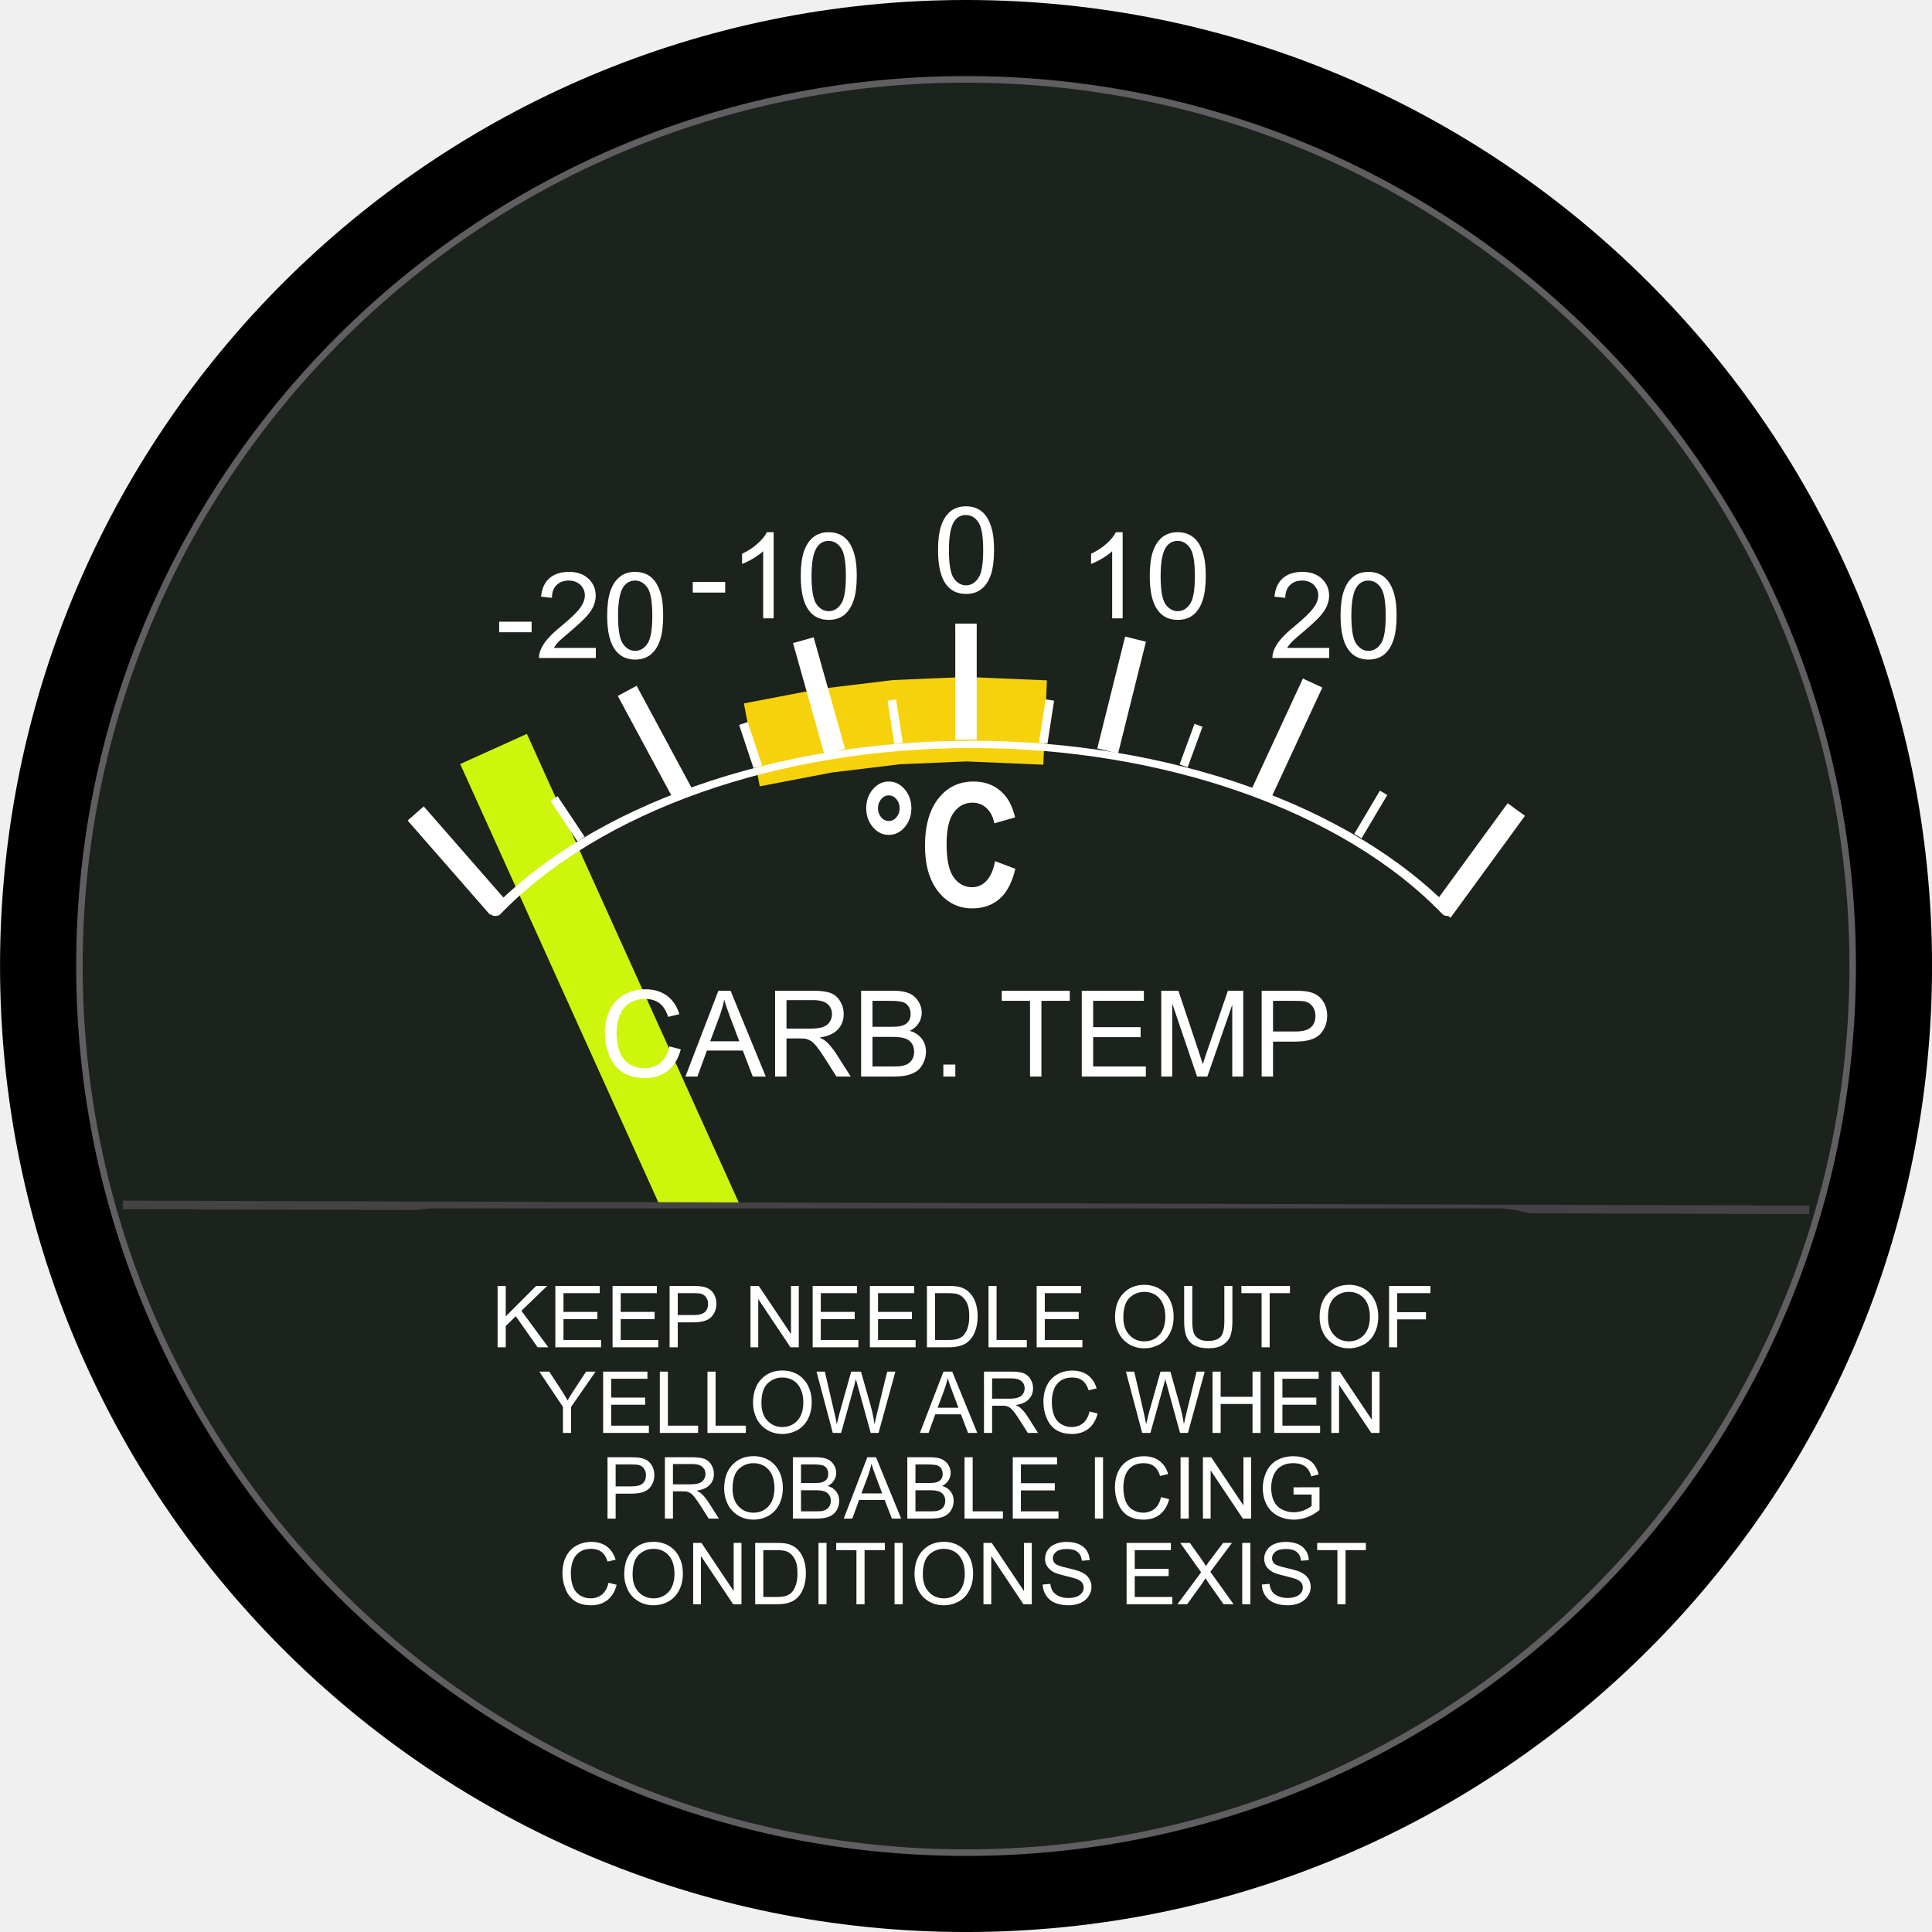
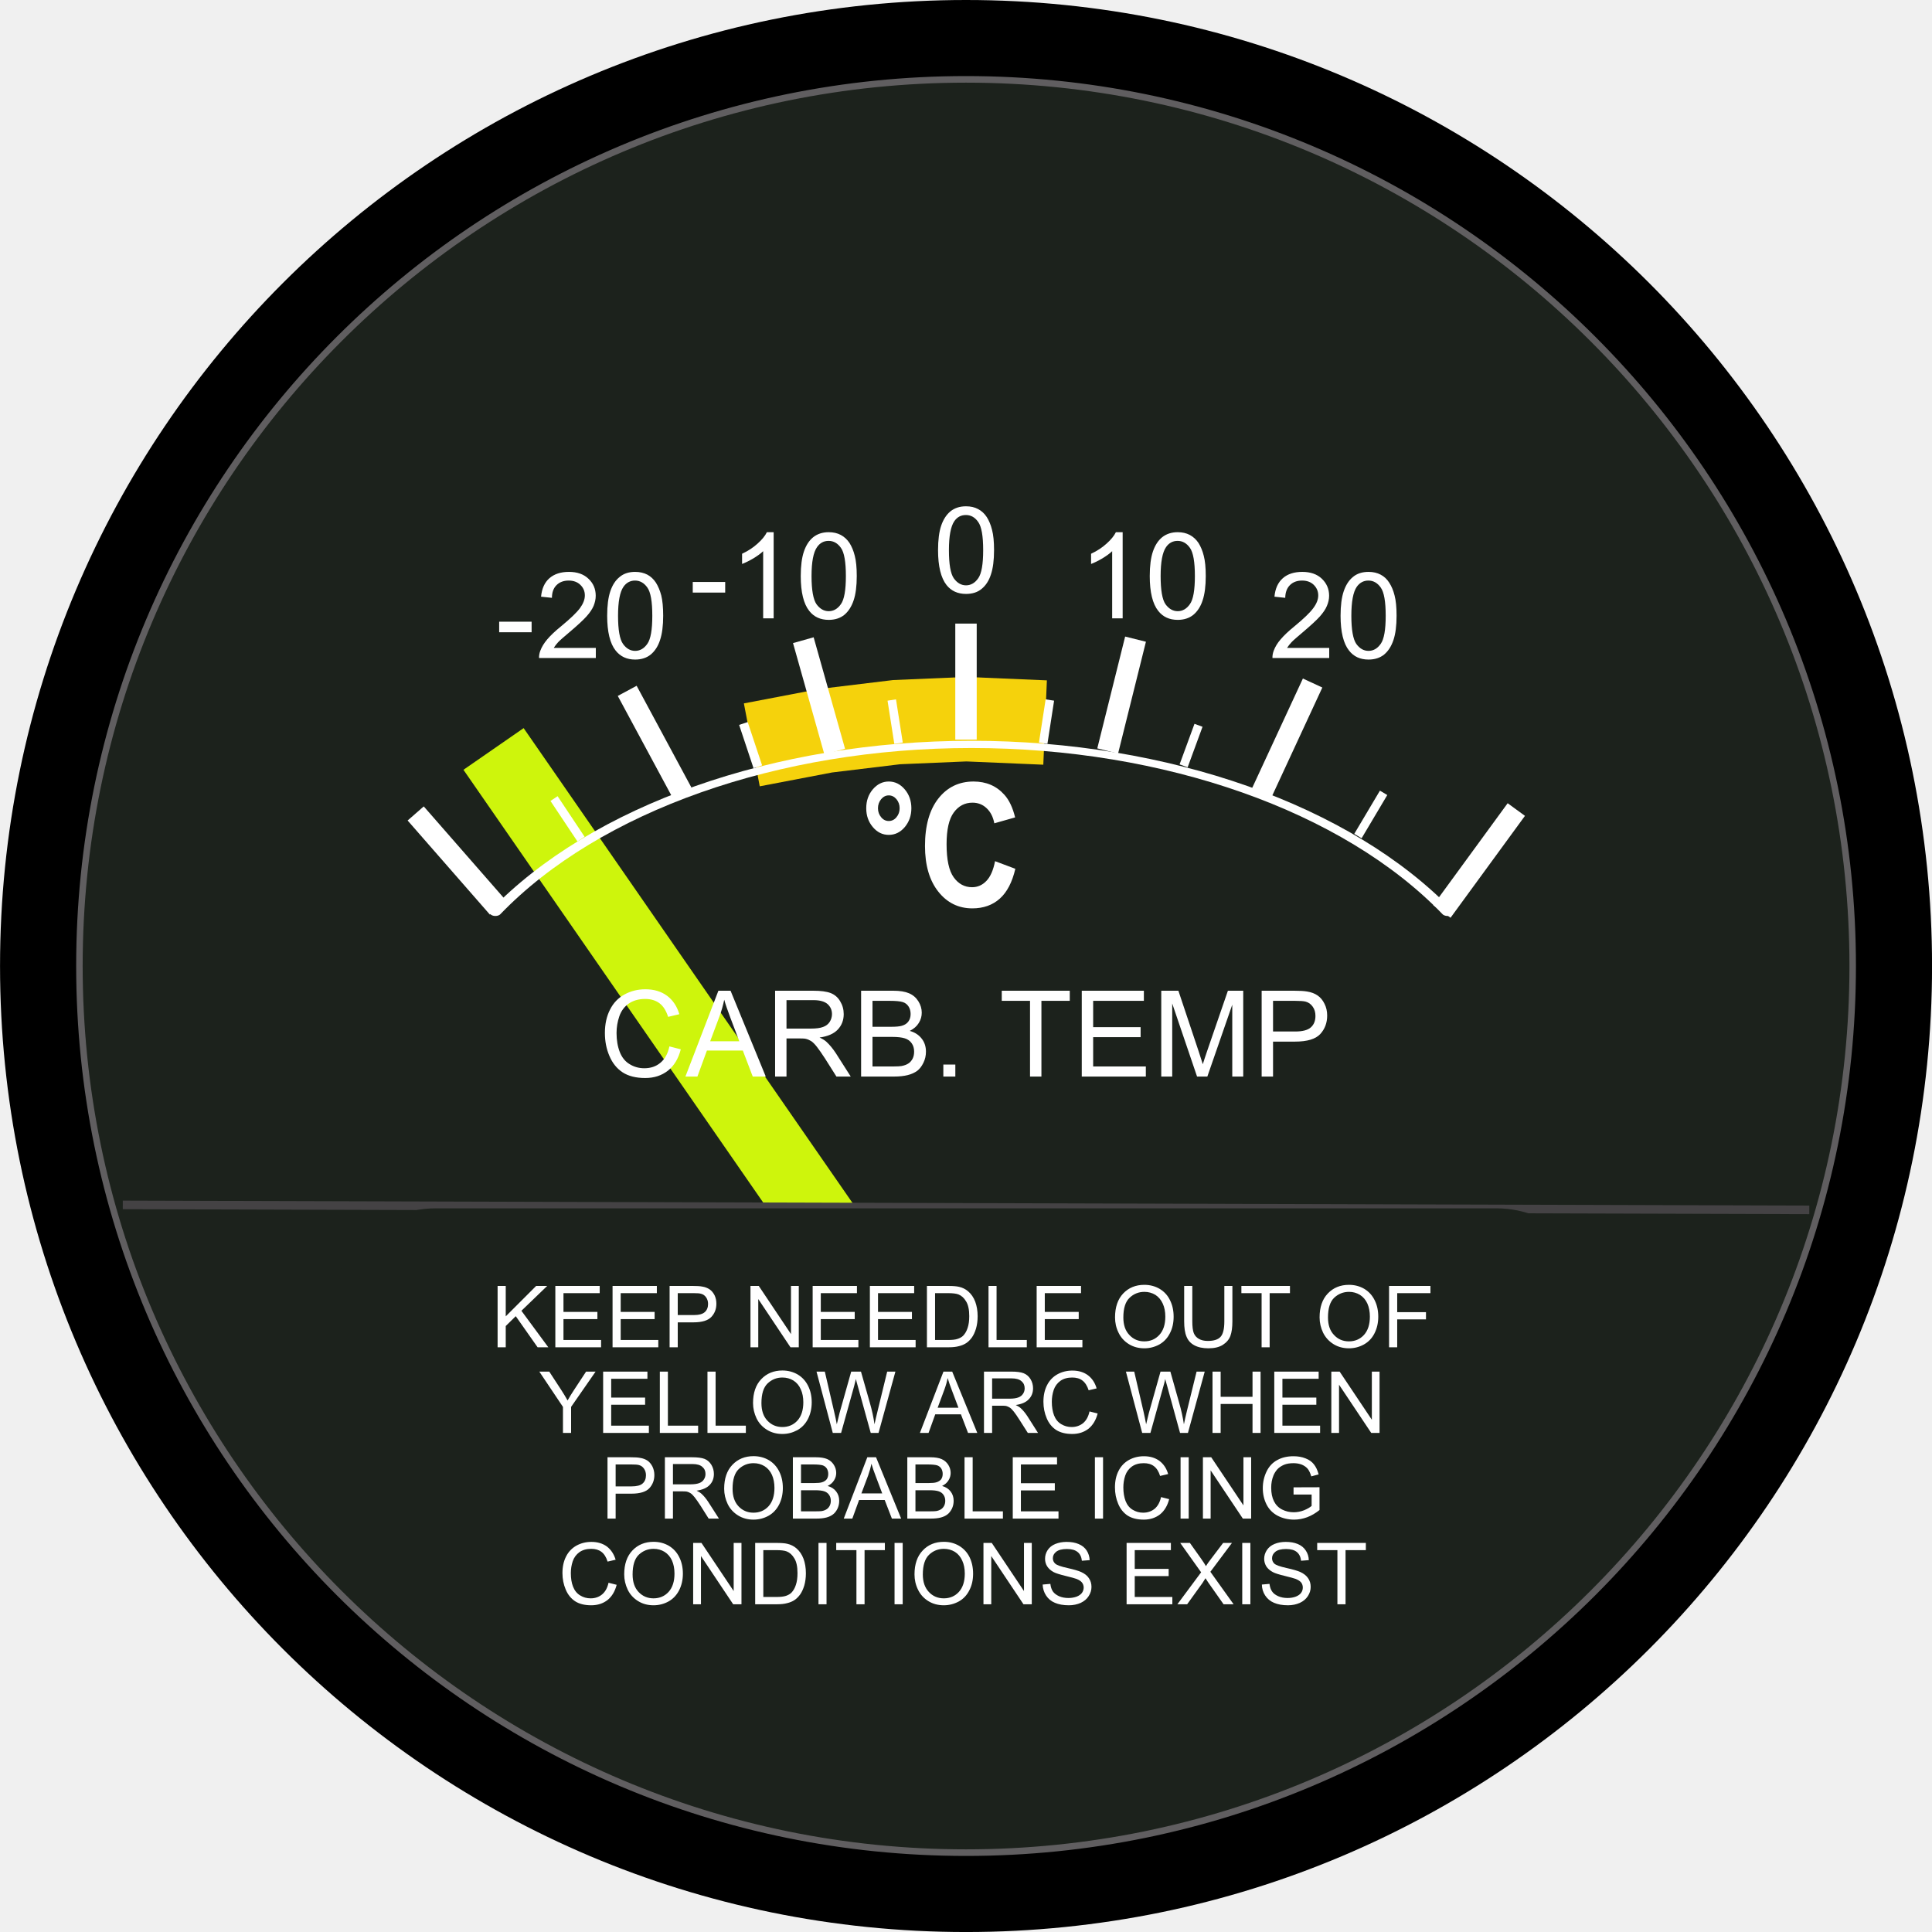
<svg xmlns="http://www.w3.org/2000/svg" id="svg3227" viewBox="0 0 202.5 202.5" version="1.0">
  <g id="layer1" transform="translate(-262.61 -46.279)">
    <g id="g2428">
      <flowRoot id="flowRoot3990" style="font-size:12px;font-family:Arial;fill:#000000;line-height:100%" xml:space="preserve">
        <flowRegion id="flowRegion3992">
          <rect id="rect3994" y="297.44" x="283.18" width="53.364" height="27.749" />
        </flowRegion>
        <flowPara id="flowPara3996" />
      </flowRoot>
      <text id="text3998" style="font-size:12px;font-family:Arial;fill:#000000;line-height:100%" y="308.751" x="297.847" xml:space="preserve">
        <tspan id="tspan4000" y="308.751" x="297.847" />
      </text>
      <flowRoot id="flowRoot4002" style="font-size:12px;font-family:Arial;fill:#000000;line-height:100%" xml:space="preserve">
        <flowRegion id="flowRegion4004">
          <rect id="rect4006" y="47.67" x="275.64" width="57.907" height="48.063" />
        </flowRegion>
        <flowPara id="flowPara4008" />
      </flowRoot>
      <g id="g3754" transform="matrix(.92122 0 0 .92122 -35.88 4.294)">
        <path id="path3225" style="fill-rule:evenodd;fill:#000000" d="m633.93 381.82a205.03 201.89 0 1 1 -410.07 0 205.03 201.89 0 1 1 410.07 0z" transform="matrix(.53605 0 0 .54439 204.02 -52.374)" />
        <path id="path3239" style="stroke-linejoin:round;fill-rule:evenodd;stroke:#605e60;stroke-linecap:round;stroke-width:1.5;fill:#1c221c" d="m633.93 381.82a205.03 201.89 0 1 1 -410.07 0 205.03 201.89 0 1 1 410.07 0z" transform="matrix(.49201 0 0 .49966 222.91 -35.296)" />
      </g>
      <path id="path4050" style="fill-opacity:0;stroke:#f5d20c;stroke-width:8.848" d="m341.41 124.35l7.74-1.48 7.44-0.9 7.31-0.31 8.25 0.35" />
-       <path id="path3888" style="stroke:#cef50c;stroke-width:7.672;fill:#cef50c" d="m314.34 124.78l35.15 77.75">
-         <animateTransform id="asec" attributeName="transform" type="rotate" from="0,367.3,457.5" to="6,367.3,457.5" dur="30s" repeatCount="indefinite" />
+       <path id="path3888" style="stroke:#cef50c;stroke-width:7.672;fill:#cef50c" d="m314.34 124.78l35.15 50.75">
+         <animateTransform id="asec" attributeName="transform" type="rotate" from="-3,367.3,257.5" to="9,367.3,257.5" dur="45s" repeatCount="indefinite" />
      </path>
      <path id="path3834" style="stroke-linejoin:round;stroke:#ffffff;stroke-linecap:round;stroke-width:1.987;fill:none" d="m227 464.6a95.194 95.194 0 0 1 163.19 0" transform="matrix(.61155 0 0 .38133 175.71 -35.261)" />
      <path id="path3752" style="stroke:#ffffff;stroke-width:2.245;fill:none" d="m363.86 111.64v12.16" />
      <path id="path3870" style="stroke:#ffffff;stroke-width:2.245;fill:none" d="m381.63 113.27l-2.92 11.72" />
      <path id="path3872" style="stroke:#ffffff;stroke-width:2.245;fill:none" d="m346.81 113.38l3.29 11.68" />
      <path id="path3874" style="stroke:#ffffff;stroke-width:2.245;fill:none" d="m328.35 118.69l5.75 10.68" />
      <path id="path3880" style="stroke:#ffffff;stroke-width:2.245;fill:none" d="m400.19 117.87l-5.33 11.5" />
      <path id="flowRoot3892" style="fill:#ffffff" transform="matrix(.75935 0 0 .89783 21.332 13.584)" d="m437.31 130.77c0-0.87 0.3-1.6 0.91-2.21 0.61-0.6 1.34-0.91 2.2-0.91s1.6 0.31 2.21 0.92c0.6 0.6 0.91 1.34 0.91 2.2s-0.31 1.59-0.91 2.2c-0.61 0.61-1.35 0.91-2.21 0.91s-1.59-0.3-2.2-0.91-0.91-1.34-0.91-2.2zm1.62 0c0 0.41 0.15 0.76 0.44 1.05 0.29 0.3 0.64 0.44 1.05 0.44s0.77-0.14 1.06-0.44c0.29-0.29 0.44-0.64 0.44-1.05s-0.15-0.76-0.44-1.06c-0.29-0.29-0.65-0.44-1.06-0.44s-0.76 0.15-1.05 0.44c-0.29 0.3-0.44 0.65-0.44 1.06zm16.16 6.18l2.8 0.89c-0.43 1.56-1.14 2.72-2.14 3.48s-2.27 1.14-3.8 1.14c-1.9 0-3.47-0.65-4.69-1.95s-1.84-3.08-1.84-5.33c0-2.38 0.62-4.23 1.85-5.55s2.85-1.98 4.85-1.98c1.75 0 3.18 0.52 4.27 1.56 0.65 0.61 1.14 1.49 1.47 2.63l-2.87 0.69c-0.17-0.75-0.52-1.33-1.06-1.76-0.53-0.43-1.19-0.65-1.95-0.65-1.06 0-1.93 0.38-2.59 1.15-0.66 0.76-0.99 1.99-0.99 3.7 0 1.81 0.33 3.1 0.98 3.86 0.65 0.77 1.5 1.16 2.54 1.16 0.77 0 1.43-0.25 1.98-0.74 0.55-0.48 0.95-1.25 1.19-2.3z" />
      <path id="path3876" style="stroke:#ffffff;stroke-width:2.245;fill:none" d="m306.18 131.54l8.62 9.86" />
      <path id="path3878" style="stroke:#ffffff;stroke-width:2.245;fill:none" d="m421.54 131.13l-7.8 10.68" />
      <path id="path3926" style="stroke:#ffffff;stroke-width:.898px;fill:none" d="m323.51 134.23l-2.83-4.25" />
      <path id="path3930" style="stroke:#ffffff;stroke-width:.946px;fill:none" d="m342.04 126.65l-1.51-4.54" />
      <path id="path3932" style="stroke:#ffffff;stroke-width:.898px;fill:none" d="m356.79 124.18l-0.71-4.53" />
      <path id="path3934" style="stroke:#ffffff;stroke-width:.898px;fill:none" d="m371.95 124.18l0.7-4.53" />
      <path id="path3936" style="stroke:#ffffff;stroke-width:.898px;fill:none" d="m386.67 126.55l1.56-4.25" />
      <path id="path3938" style="stroke:#ffffff;stroke-width:.898px;fill:none" d="m404.94 133.91l2.69-4.53" />
      <path id="flowRoot3940" style="fill:#ffffff" transform="matrix(.89783 0 0 .89783 -49.461 -5.9578)" d="m425.73 180.34l1.33 0.34c-0.28 1.09-0.78 1.92-1.5 2.49-0.73 0.57-1.61 0.86-2.65 0.86-1.08 0-1.96-0.22-2.64-0.66-0.67-0.44-1.19-1.08-1.54-1.91-0.36-0.83-0.53-1.73-0.53-2.69 0-1.04 0.2-1.95 0.6-2.73 0.39-0.78 0.96-1.37 1.7-1.77 0.73-0.4 1.54-0.6 2.43-0.6 1 0 1.84 0.25 2.53 0.76 0.68 0.51 1.16 1.23 1.43 2.15l-1.31 0.31c-0.23-0.73-0.57-1.26-1.01-1.59s-1-0.5-1.67-0.5c-0.77 0-1.41 0.19-1.93 0.55-0.52 0.37-0.88 0.87-1.09 1.49s-0.32 1.26-0.32 1.93c0 0.85 0.13 1.59 0.38 2.23 0.25 0.63 0.63 1.11 1.16 1.42 0.52 0.32 1.09 0.47 1.7 0.47 0.74 0 1.37-0.21 1.88-0.64 0.52-0.43 0.87-1.06 1.05-1.91zm1.87 3.52l3.85-10.02h1.42l4.11 10.02h-1.52l-1.16-3.04h-4.19l-1.11 3.04h-1.4zm2.89-4.12h3.4l-1.05-2.77c-0.32-0.85-0.56-1.54-0.71-2.08-0.13 0.64-0.31 1.28-0.54 1.91l-1.1 2.94zm7.58 4.12v-10.02h4.44c0.9 0 1.57 0.09 2.04 0.27 0.46 0.18 0.84 0.49 1.11 0.95 0.28 0.46 0.42 0.96 0.42 1.51 0 0.71-0.23 1.31-0.69 1.8s-1.17 0.8-2.13 0.93c0.35 0.17 0.62 0.33 0.8 0.5 0.38 0.35 0.75 0.8 1.1 1.33l1.74 2.73h-1.67l-1.32-2.09c-0.39-0.6-0.71-1.06-0.96-1.38s-0.47-0.54-0.67-0.67c-0.2-0.12-0.4-0.21-0.61-0.26-0.15-0.04-0.39-0.05-0.74-0.05h-1.53v4.45h-1.33zm1.33-5.6h2.85c0.6 0 1.08-0.06 1.42-0.19 0.34-0.12 0.6-0.32 0.78-0.6 0.17-0.28 0.26-0.58 0.26-0.9 0-0.47-0.17-0.86-0.51-1.17-0.35-0.3-0.89-0.46-1.63-0.46h-3.17v3.32zm8.71 5.6v-10.02h3.76c0.77 0 1.38 0.1 1.84 0.3 0.47 0.2 0.83 0.52 1.09 0.94s0.39 0.86 0.39 1.32c0 0.43-0.11 0.83-0.35 1.21-0.23 0.38-0.58 0.68-1.05 0.92 0.61 0.17 1.07 0.48 1.4 0.91 0.33 0.42 0.49 0.93 0.49 1.51 0 0.47-0.1 0.91-0.3 1.31-0.2 0.41-0.44 0.72-0.73 0.94-0.3 0.21-0.66 0.38-1.1 0.49s-0.98 0.17-1.62 0.17h-3.82zm1.33-5.81h2.16c0.59 0 1.01-0.04 1.27-0.12 0.34-0.1 0.59-0.26 0.76-0.5 0.17-0.23 0.26-0.52 0.26-0.87 0-0.34-0.08-0.63-0.24-0.88s-0.39-0.43-0.69-0.52c-0.29-0.09-0.8-0.14-1.52-0.14h-2v3.03zm0 4.63h2.49c0.43 0 0.73-0.02 0.9-0.05 0.31-0.06 0.57-0.15 0.77-0.28 0.21-0.12 0.37-0.31 0.51-0.55 0.13-0.25 0.19-0.53 0.19-0.85 0-0.37-0.09-0.7-0.28-0.97-0.19-0.28-0.46-0.47-0.8-0.58s-0.83-0.17-1.47-0.17h-2.31v3.45zm8.27 1.18v-1.4h1.4v1.4h-1.4zm10.12 0v-8.84h-3.3v-1.18h7.94v1.18h-3.31v8.84h-1.33zm6.04 0v-10.02h7.25v1.18h-5.92v3.07h5.54v1.17h-5.54v3.42h6.15v1.18h-7.48zm9.28 0v-10.02h2l2.37 7.09c0.22 0.66 0.38 1.16 0.48 1.49 0.11-0.37 0.29-0.9 0.53-1.61l2.4-6.97h1.79v10.02h-1.28v-8.39l-2.91 8.39h-1.2l-2.9-8.53v8.53h-1.28zm11.72 0v-10.02h3.78c0.66 0 1.17 0.03 1.52 0.09 0.5 0.08 0.91 0.24 1.24 0.47s0.6 0.55 0.8 0.97c0.21 0.41 0.31 0.87 0.31 1.37 0 0.85-0.27 1.57-0.81 2.16-0.55 0.59-1.53 0.88-2.94 0.88h-2.57v4.08h-1.33zm1.33-5.26h2.59c0.85 0 1.46-0.16 1.82-0.48s0.54-0.76 0.54-1.34c0-0.42-0.1-0.78-0.32-1.08-0.21-0.3-0.49-0.5-0.83-0.59-0.23-0.06-0.64-0.09-1.24-0.09h-2.56v3.58z" />
      <path id="path3950" style="stroke:#444244;stroke-width:.898px;fill:none" d="m275.48 172.57l176.77 0.52" />
      <path id="path3958" style="fill-rule:evenodd;fill:#1c221c" d="m308.28 172.93c-6.07 0-10.97 4.9-10.97 10.97v27.78c10.07 10.33 22.51 18.34 36.45 23.12h60.21c13.94-4.78 26.38-12.79 36.45-23.12v-27.78c0-6.07-4.9-10.97-10.97-10.97h-111.17z" />
      <path id="flowRoot3961" style="fill:#ffffff" transform="matrix(.89783 0 0 .89783 -35.047 -121.11)" d="m389.62 343.72v-7.16h0.95v3.55l3.55-3.55h1.29l-3.01 2.9 3.14 4.26h-1.25l-2.55-3.63-1.17 1.15v2.48h-0.95zm6.74 0v-7.16h5.18v0.84h-4.23v2.19h3.96v0.84h-3.96v2.44h4.39v0.85h-5.34zm6.68 0v-7.16h5.17v0.84h-4.22v2.19h3.96v0.84h-3.96v2.44h4.39v0.85h-5.34zm6.66 0v-7.16h2.7c0.47 0 0.84 0.02 1.09 0.07 0.35 0.05 0.64 0.17 0.88 0.33s0.43 0.4 0.58 0.69c0.14 0.3 0.21 0.62 0.21 0.98 0 0.61-0.19 1.12-0.58 1.54s-1.09 0.64-2.1 0.64h-1.83v2.91h-0.95zm0.95-3.76h1.85c0.61 0 1.04-0.11 1.3-0.34s0.39-0.55 0.39-0.96c0-0.3-0.08-0.56-0.23-0.77-0.15-0.22-0.35-0.36-0.6-0.42-0.16-0.05-0.45-0.07-0.88-0.07h-1.83v2.56zm8.49 3.76v-7.16h0.97l3.76 5.62v-5.62h0.91v7.16h-0.97l-3.76-5.63v5.63h-0.91zm7.26 0v-7.16h5.17v0.84h-4.22v2.19h3.96v0.84h-3.96v2.44h4.39v0.85h-5.34zm6.68 0v-7.16h5.17v0.84h-4.22v2.19h3.96v0.84h-3.96v2.44h4.39v0.85h-5.34zm6.66 0v-7.16h2.46c0.56 0 0.99 0.03 1.28 0.1 0.41 0.09 0.76 0.27 1.05 0.51 0.38 0.32 0.66 0.73 0.85 1.23 0.18 0.49 0.28 1.06 0.28 1.7 0 0.54-0.07 1.02-0.19 1.44-0.13 0.42-0.29 0.77-0.49 1.05-0.2 0.27-0.42 0.49-0.65 0.64-0.24 0.16-0.53 0.28-0.86 0.36-0.33 0.09-0.72 0.13-1.15 0.13h-2.58zm0.95-0.85h1.52c0.48 0 0.85-0.04 1.11-0.13 0.27-0.09 0.49-0.21 0.65-0.37 0.22-0.23 0.4-0.53 0.52-0.91 0.13-0.38 0.19-0.84 0.19-1.38 0-0.75-0.12-1.32-0.37-1.72-0.24-0.41-0.54-0.67-0.89-0.81-0.26-0.1-0.67-0.15-1.23-0.15h-1.5v5.47zm6.24 0.85v-7.16h0.94v6.31h3.53v0.85h-4.47zm5.62 0v-7.16h5.18v0.84h-4.23v2.19h3.96v0.84h-3.96v2.44h4.39v0.85h-5.34zm9.15-3.49c0-1.19 0.32-2.12 0.95-2.79 0.64-0.67 1.46-1.01 2.47-1.01 0.66 0 1.26 0.16 1.79 0.47 0.53 0.32 0.94 0.76 1.21 1.33 0.28 0.56 0.42 1.2 0.42 1.92s-0.14 1.37-0.44 1.94c-0.29 0.58-0.71 1.01-1.24 1.31-0.54 0.29-1.12 0.44-1.74 0.44-0.67 0-1.28-0.16-1.81-0.49s-0.93-0.77-1.2-1.33c-0.28-0.57-0.41-1.16-0.41-1.79zm0.97 0.01c0 0.87 0.23 1.55 0.7 2.04 0.46 0.5 1.04 0.75 1.74 0.75 0.72 0 1.3-0.25 1.76-0.75 0.47-0.51 0.7-1.22 0.7-2.14 0-0.58-0.1-1.09-0.3-1.52-0.2-0.44-0.49-0.78-0.86-1.02-0.38-0.23-0.81-0.35-1.28-0.35-0.67 0-1.25 0.23-1.73 0.69-0.49 0.46-0.73 1.23-0.73 2.3zm11.79-3.68h0.94v4.13c0 0.72-0.08 1.29-0.24 1.72-0.16 0.42-0.46 0.76-0.88 1.03-0.43 0.27-0.99 0.4-1.68 0.4-0.67 0-1.21-0.12-1.64-0.35s-0.73-0.56-0.91-1c-0.19-0.44-0.28-1.04-0.28-1.8v-4.13h0.95v4.13c0 0.62 0.06 1.08 0.17 1.37 0.12 0.3 0.32 0.52 0.6 0.68s0.62 0.24 1.03 0.24c0.7 0 1.19-0.15 1.49-0.47s0.45-0.92 0.45-1.82v-4.13zm4.35 7.16v-6.32h-2.36v-0.84h5.67v0.84h-2.37v6.32h-0.94zm6.77-3.49c0-1.19 0.32-2.12 0.96-2.79s1.46-1.01 2.47-1.01c0.66 0 1.26 0.16 1.79 0.47 0.53 0.32 0.93 0.76 1.21 1.33 0.28 0.56 0.42 1.2 0.42 1.92s-0.15 1.37-0.44 1.94c-0.29 0.58-0.71 1.01-1.25 1.31-0.53 0.29-1.11 0.44-1.73 0.44-0.68 0-1.28-0.16-1.81-0.49s-0.93-0.77-1.21-1.33c-0.27-0.57-0.41-1.16-0.41-1.79zm0.98 0.01c0 0.87 0.23 1.55 0.7 2.04 0.46 0.5 1.04 0.75 1.74 0.75 0.71 0 1.3-0.25 1.76-0.75 0.46-0.51 0.69-1.22 0.69-2.14 0-0.58-0.1-1.09-0.29-1.52-0.2-0.44-0.49-0.78-0.87-1.02-0.38-0.23-0.8-0.35-1.27-0.35-0.67 0-1.25 0.23-1.74 0.69-0.48 0.46-0.72 1.23-0.72 2.3zm7.13 3.48v-7.16h4.83v0.84h-3.88v2.22h3.36v0.84h-3.36v3.26h-0.95zm-96.44 10v-3.04l-2.76-4.12h1.16l1.41 2.16c0.26 0.4 0.5 0.8 0.73 1.21 0.21-0.38 0.47-0.8 0.78-1.27l1.38-2.1h1.11l-2.86 4.12v3.04h-0.95zm4.69 0v-7.16h5.17v0.84h-4.23v2.19h3.96v0.84h-3.96v2.44h4.4v0.85h-5.34zm6.62 0v-7.16h0.94v6.31h3.53v0.85h-4.47zm5.56 0v-7.16h0.95v6.31h3.53v0.85h-4.48zm5.32-3.49c0-1.19 0.32-2.12 0.96-2.79s1.46-1.01 2.47-1.01c0.66 0 1.25 0.16 1.79 0.47 0.53 0.32 0.93 0.76 1.21 1.33 0.28 0.56 0.42 1.2 0.42 1.92s-0.15 1.37-0.44 1.94c-0.3 0.58-0.71 1.01-1.25 1.31-0.54 0.29-1.11 0.44-1.74 0.44-0.67 0-1.27-0.16-1.8-0.49s-0.94-0.77-1.21-1.33c-0.27-0.57-0.41-1.16-0.41-1.79zm0.98 0.01c0 0.87 0.23 1.55 0.69 2.04 0.47 0.5 1.05 0.75 1.75 0.75 0.71 0 1.3-0.25 1.76-0.75 0.46-0.51 0.69-1.22 0.69-2.14 0-0.58-0.1-1.09-0.3-1.52-0.19-0.44-0.48-0.78-0.86-1.02-0.38-0.23-0.8-0.35-1.28-0.35-0.67 0-1.24 0.23-1.73 0.69-0.48 0.46-0.72 1.23-0.72 2.3zm8.33 3.48l-1.9-7.16h0.97l1.09 4.69c0.12 0.49 0.22 0.98 0.31 1.46 0.18-0.76 0.29-1.2 0.32-1.32l1.36-4.83h1.14l1.03 3.62c0.26 0.9 0.44 1.74 0.55 2.53 0.1-0.45 0.21-0.97 0.36-1.55l1.12-4.6h0.96l-1.97 7.16h-0.91l-1.51-5.46c-0.13-0.45-0.2-0.73-0.22-0.84-0.08 0.33-0.15 0.61-0.21 0.84l-1.52 5.46h-0.97zm10.17 0l2.75-7.16h1.02l2.93 7.16h-1.08l-0.83-2.17h-3l-0.78 2.17h-1.01zm2.07-2.94h2.43l-0.75-1.99c-0.23-0.6-0.4-1.09-0.51-1.48-0.09 0.46-0.22 0.91-0.39 1.37l-0.78 2.1zm5.41 2.94v-7.16h3.18c0.64 0 1.12 0.06 1.45 0.19s0.6 0.36 0.8 0.68c0.2 0.33 0.3 0.69 0.3 1.08 0 0.51-0.17 0.94-0.5 1.28-0.33 0.35-0.83 0.57-1.52 0.67 0.25 0.12 0.44 0.24 0.57 0.36 0.28 0.25 0.54 0.57 0.79 0.95l1.24 1.95h-1.19l-0.95-1.49c-0.27-0.43-0.5-0.76-0.68-0.99s-0.34-0.39-0.48-0.48-0.29-0.15-0.43-0.19c-0.11-0.02-0.29-0.03-0.53-0.03h-1.1v3.18h-0.95zm0.95-4h2.04c0.43 0 0.77-0.05 1.01-0.14 0.25-0.09 0.43-0.23 0.56-0.43 0.13-0.19 0.19-0.41 0.19-0.64 0-0.34-0.12-0.62-0.37-0.83-0.25-0.22-0.63-0.33-1.16-0.33h-2.27v2.37zm11.37 1.49l0.95 0.24c-0.2 0.77-0.56 1.37-1.07 1.78-0.52 0.4-1.15 0.61-1.89 0.61-0.78 0-1.4-0.16-1.89-0.47-0.48-0.32-0.85-0.77-1.1-1.37-0.25-0.59-0.38-1.23-0.38-1.92 0-0.74 0.14-1.39 0.43-1.95 0.28-0.55 0.69-0.97 1.21-1.26 0.53-0.29 1.11-0.43 1.74-0.43 0.72 0 1.32 0.18 1.81 0.54 0.49 0.37 0.83 0.88 1.02 1.54l-0.93 0.22c-0.17-0.52-0.41-0.9-0.73-1.14-0.31-0.24-0.71-0.35-1.19-0.35-0.55 0-1.01 0.13-1.38 0.39-0.37 0.27-0.63 0.62-0.78 1.06-0.15 0.45-0.22 0.91-0.22 1.38 0 0.61 0.09 1.14 0.26 1.59 0.18 0.46 0.46 0.8 0.83 1.02 0.38 0.23 0.78 0.34 1.22 0.34 0.53 0 0.98-0.16 1.35-0.46 0.36-0.31 0.61-0.76 0.74-1.36zm6.15 2.51l-1.9-7.16h0.97l1.09 4.69c0.11 0.49 0.21 0.98 0.3 1.46 0.18-0.76 0.29-1.2 0.32-1.32l1.36-4.83h1.15l1.02 3.62c0.26 0.9 0.44 1.74 0.56 2.53 0.09-0.45 0.21-0.97 0.35-1.55l1.13-4.6h0.95l-1.96 7.16h-0.92l-1.5-5.46c-0.13-0.45-0.21-0.73-0.23-0.84-0.07 0.33-0.14 0.61-0.21 0.84l-1.52 5.46h-0.96zm8.21 0v-7.16h0.95v2.94h3.72v-2.94h0.94v7.16h-0.94v-3.38h-3.72v3.38h-0.95zm7.21 0v-7.16h5.18v0.84h-4.23v2.19h3.96v0.84h-3.96v2.44h4.4v0.85h-5.35zm6.66 0v-7.16h0.97l3.76 5.62v-5.62h0.9v7.16h-0.97l-3.76-5.63v5.63h-0.9zm-84.5 10v-7.16h2.7c0.48 0 0.84 0.02 1.09 0.07 0.35 0.05 0.65 0.17 0.89 0.33 0.23 0.16 0.42 0.4 0.57 0.69 0.14 0.3 0.22 0.62 0.22 0.98 0 0.61-0.2 1.12-0.58 1.54-0.39 0.42-1.09 0.64-2.1 0.64h-1.84v2.91h-0.95zm0.95-3.76h1.85c0.61 0 1.05-0.11 1.3-0.34 0.26-0.23 0.39-0.55 0.39-0.96 0-0.3-0.08-0.56-0.23-0.77-0.15-0.22-0.35-0.36-0.59-0.42-0.16-0.05-0.46-0.07-0.89-0.07h-1.83v2.56zm5.75 3.76v-7.16h3.17c0.64 0 1.12 0.06 1.46 0.19 0.33 0.13 0.59 0.36 0.79 0.68 0.2 0.33 0.3 0.69 0.3 1.08 0 0.51-0.16 0.94-0.49 1.28-0.33 0.35-0.84 0.57-1.53 0.67 0.25 0.12 0.44 0.24 0.57 0.36 0.28 0.25 0.54 0.57 0.79 0.95l1.25 1.95h-1.2l-0.94-1.49c-0.28-0.43-0.51-0.76-0.69-0.99s-0.34-0.39-0.48-0.48-0.28-0.15-0.43-0.19c-0.11-0.02-0.28-0.03-0.53-0.03h-1.1v3.18h-0.94zm0.94-4h2.04c0.43 0 0.77-0.05 1.02-0.14 0.24-0.09 0.43-0.23 0.55-0.43 0.13-0.19 0.19-0.41 0.19-0.64 0-0.34-0.12-0.62-0.37-0.83-0.24-0.22-0.63-0.33-1.16-0.33h-2.27v2.37zm5.98 0.51c0-1.19 0.32-2.12 0.96-2.79s1.46-1.01 2.47-1.01c0.66 0 1.26 0.16 1.79 0.47 0.53 0.32 0.93 0.76 1.21 1.33 0.28 0.56 0.42 1.2 0.42 1.92s-0.15 1.37-0.44 1.94c-0.3 0.58-0.71 1.01-1.25 1.31-0.53 0.29-1.11 0.44-1.74 0.44-0.67 0-1.27-0.16-1.8-0.49s-0.94-0.77-1.21-1.33c-0.27-0.57-0.41-1.16-0.41-1.79zm0.98 0.01c0 0.87 0.23 1.55 0.69 2.04 0.47 0.5 1.05 0.75 1.75 0.75 0.71 0 1.3-0.25 1.76-0.75 0.46-0.51 0.69-1.22 0.69-2.14 0-0.58-0.1-1.09-0.29-1.52-0.2-0.44-0.49-0.78-0.87-1.02-0.38-0.23-0.8-0.35-1.28-0.35-0.67 0-1.24 0.23-1.73 0.69-0.48 0.46-0.72 1.23-0.72 2.3zm7.04 3.48v-7.16h2.69c0.55 0 0.98 0.07 1.32 0.21 0.33 0.15 0.58 0.37 0.77 0.67s0.28 0.62 0.28 0.95c0 0.3-0.08 0.59-0.25 0.86-0.16 0.27-0.41 0.49-0.75 0.66 0.43 0.12 0.77 0.34 1 0.65 0.23 0.3 0.35 0.66 0.35 1.08 0 0.34-0.07 0.65-0.21 0.94-0.14 0.28-0.32 0.51-0.53 0.66-0.21 0.16-0.47 0.28-0.78 0.36-0.32 0.08-0.7 0.12-1.16 0.12h-2.73zm0.95-4.15h1.55c0.42 0 0.72-0.03 0.9-0.09 0.24-0.07 0.42-0.19 0.55-0.35 0.12-0.17 0.18-0.38 0.18-0.63 0-0.24-0.06-0.45-0.17-0.63-0.12-0.18-0.28-0.3-0.49-0.37-0.21-0.06-0.57-0.1-1.09-0.1h-1.43v2.17zm0 3.3h1.78c0.31 0 0.52-0.01 0.65-0.03 0.22-0.04 0.4-0.11 0.54-0.2 0.15-0.09 0.27-0.22 0.37-0.4 0.09-0.17 0.14-0.37 0.14-0.6 0-0.27-0.07-0.5-0.21-0.7-0.13-0.19-0.32-0.33-0.57-0.41-0.24-0.08-0.59-0.12-1.04-0.12h-1.66v2.46zm4.99 0.85l2.75-7.16h1.02l2.93 7.16h-1.08l-0.84-2.17h-2.99l-0.79 2.17h-1zm2.06-2.94h2.43l-0.75-1.99c-0.23-0.6-0.4-1.09-0.51-1.48-0.09 0.46-0.22 0.91-0.38 1.37l-0.79 2.1zm5.36 2.94v-7.16h2.69c0.55 0 0.98 0.07 1.31 0.21 0.33 0.15 0.59 0.37 0.78 0.67s0.28 0.62 0.28 0.95c0 0.3-0.08 0.59-0.25 0.86-0.16 0.27-0.41 0.49-0.75 0.66 0.43 0.12 0.77 0.34 1 0.65 0.23 0.3 0.35 0.66 0.35 1.08 0 0.34-0.07 0.65-0.21 0.94-0.15 0.28-0.32 0.51-0.53 0.66-0.21 0.16-0.47 0.28-0.78 0.36-0.32 0.08-0.7 0.12-1.16 0.12h-2.73zm0.95-4.15h1.55c0.42 0 0.72-0.03 0.9-0.09 0.24-0.07 0.42-0.19 0.55-0.35 0.12-0.17 0.18-0.38 0.18-0.63 0-0.24-0.06-0.45-0.17-0.63-0.12-0.18-0.28-0.3-0.49-0.37-0.21-0.06-0.57-0.1-1.09-0.1h-1.43v2.17zm0 3.3h1.78c0.31 0 0.52-0.01 0.65-0.03 0.22-0.04 0.4-0.11 0.54-0.2 0.15-0.09 0.27-0.22 0.37-0.4 0.09-0.17 0.14-0.37 0.14-0.6 0-0.27-0.07-0.5-0.21-0.7-0.13-0.19-0.32-0.33-0.57-0.41-0.24-0.08-0.59-0.12-1.04-0.12h-1.66v2.46zm5.73 0.85v-7.16h0.95v6.31h3.53v0.85h-4.48zm5.63 0v-7.16h5.17v0.84h-4.22v2.19h3.96v0.84h-3.96v2.44h4.39v0.85h-5.34zm9.59 0v-7.16h0.95v7.16h-0.95zm7.72-2.51l0.95 0.24c-0.2 0.77-0.56 1.37-1.07 1.78-0.52 0.4-1.15 0.61-1.89 0.61-0.78 0-1.4-0.16-1.89-0.47-0.48-0.32-0.85-0.77-1.1-1.37-0.25-0.59-0.38-1.23-0.38-1.92 0-0.74 0.14-1.39 0.43-1.95 0.28-0.55 0.69-0.97 1.21-1.26 0.53-0.29 1.11-0.43 1.74-0.43 0.72 0 1.32 0.18 1.81 0.54 0.49 0.37 0.83 0.88 1.02 1.54l-0.94 0.22c-0.16-0.52-0.4-0.9-0.72-1.14-0.31-0.24-0.71-0.35-1.19-0.35-0.55 0-1.01 0.13-1.38 0.39-0.37 0.27-0.63 0.62-0.78 1.06-0.15 0.45-0.22 0.91-0.22 1.38 0 0.61 0.09 1.14 0.26 1.59 0.18 0.46 0.46 0.8 0.83 1.02 0.38 0.23 0.78 0.34 1.22 0.34 0.53 0 0.98-0.16 1.35-0.46 0.36-0.31 0.61-0.76 0.74-1.36zm2.28 2.51v-7.16h0.95v7.16h-0.95zm2.61 0v-7.16h0.97l3.76 5.62v-5.62h0.9v7.16h-0.97l-3.76-5.63v5.63h-0.9zm10.58-2.81v-0.84l3.03-0.01v2.66c-0.46 0.37-0.94 0.65-1.44 0.84-0.49 0.18-1 0.28-1.52 0.28-0.7 0-1.34-0.15-1.92-0.45-0.57-0.3-1.01-0.74-1.3-1.31s-0.44-1.21-0.44-1.91 0.15-1.35 0.44-1.95 0.71-1.05 1.26-1.34c0.54-0.3 1.17-0.44 1.89-0.44 0.51 0 0.98 0.08 1.4 0.25 0.42 0.16 0.75 0.4 0.98 0.7 0.24 0.3 0.42 0.69 0.55 1.17l-0.86 0.23c-0.11-0.36-0.24-0.65-0.4-0.86-0.16-0.2-0.39-0.37-0.68-0.5-0.3-0.12-0.63-0.18-0.99-0.18-0.43 0-0.81 0.06-1.12 0.19-0.32 0.14-0.57 0.31-0.77 0.52-0.19 0.22-0.34 0.45-0.45 0.71-0.18 0.44-0.27 0.92-0.27 1.44 0 0.64 0.11 1.17 0.33 1.6s0.54 0.75 0.96 0.96 0.86 0.31 1.34 0.31c0.41 0 0.81-0.08 1.2-0.23 0.39-0.16 0.68-0.33 0.89-0.51v-1.33h-2.11zm-79.97 10.3l0.95 0.24c-0.2 0.77-0.56 1.37-1.07 1.78-0.52 0.4-1.15 0.61-1.9 0.61-0.77 0-1.4-0.16-1.88-0.47-0.48-0.32-0.85-0.77-1.1-1.37-0.25-0.59-0.38-1.23-0.38-1.92 0-0.74 0.14-1.39 0.43-1.95 0.28-0.55 0.69-0.97 1.21-1.26 0.53-0.29 1.11-0.43 1.74-0.43 0.71 0 1.32 0.18 1.81 0.54 0.48 0.37 0.82 0.88 1.02 1.54l-0.94 0.22c-0.16-0.52-0.4-0.9-0.72-1.14s-0.71-0.35-1.19-0.35c-0.55 0-1.01 0.13-1.38 0.39-0.37 0.27-0.63 0.62-0.78 1.06-0.15 0.45-0.22 0.91-0.22 1.38 0 0.61 0.08 1.14 0.26 1.59 0.18 0.46 0.46 0.8 0.83 1.02 0.37 0.23 0.78 0.34 1.22 0.34 0.53 0 0.98-0.16 1.34-0.46 0.37-0.31 0.62-0.76 0.75-1.36zm1.83-0.98c0-1.19 0.32-2.12 0.96-2.79s1.46-1.01 2.47-1.01c0.66 0 1.26 0.16 1.79 0.47 0.53 0.32 0.93 0.76 1.21 1.33 0.28 0.56 0.42 1.2 0.42 1.92s-0.15 1.37-0.44 1.94c-0.3 0.58-0.71 1.01-1.25 1.31-0.53 0.29-1.11 0.44-1.74 0.44-0.67 0-1.27-0.16-1.8-0.49s-0.94-0.77-1.21-1.33c-0.27-0.57-0.41-1.16-0.41-1.79zm0.98 0.01c0 0.87 0.23 1.55 0.69 2.04 0.47 0.5 1.05 0.75 1.75 0.75 0.71 0 1.3-0.25 1.76-0.75 0.46-0.51 0.69-1.22 0.69-2.14 0-0.58-0.1-1.09-0.29-1.52-0.2-0.44-0.49-0.78-0.87-1.02-0.38-0.23-0.8-0.35-1.28-0.35-0.67 0-1.24 0.23-1.73 0.69-0.48 0.46-0.72 1.23-0.72 2.3zm7.07 3.48v-7.16h0.97l3.76 5.62v-5.62h0.91v7.16h-0.97l-3.76-5.63v5.63h-0.91zm7.24 0v-7.16h2.47c0.55 0 0.98 0.03 1.27 0.1 0.41 0.09 0.76 0.27 1.05 0.51 0.38 0.32 0.66 0.73 0.85 1.23 0.18 0.49 0.28 1.06 0.28 1.7 0 0.54-0.07 1.02-0.19 1.44-0.13 0.42-0.29 0.77-0.49 1.05-0.2 0.27-0.42 0.49-0.65 0.64-0.24 0.16-0.52 0.28-0.86 0.36-0.33 0.09-0.71 0.13-1.15 0.13h-2.58zm0.95-0.85h1.53c0.47 0 0.84-0.04 1.11-0.13 0.26-0.09 0.48-0.21 0.64-0.37 0.22-0.23 0.4-0.53 0.52-0.91 0.13-0.38 0.19-0.84 0.19-1.38 0-0.75-0.12-1.32-0.37-1.72-0.24-0.41-0.54-0.67-0.89-0.81-0.26-0.1-0.67-0.15-1.23-0.15h-1.5v5.47zm6.44 0.85v-7.16h0.94v7.16h-0.94zm4.43 0v-6.32h-2.36v-0.84h5.68v0.84h-2.37v6.32h-0.95zm4.45 0v-7.16h0.95v7.16h-0.95zm2.33-3.49c0-1.19 0.32-2.12 0.96-2.79 0.63-0.67 1.46-1.01 2.47-1.01 0.66 0 1.25 0.16 1.78 0.47 0.53 0.32 0.94 0.76 1.22 1.33 0.27 0.56 0.41 1.2 0.41 1.92s-0.14 1.37-0.44 1.94c-0.29 0.58-0.7 1.01-1.24 1.31-0.54 0.29-1.12 0.44-1.74 0.44-0.67 0-1.28-0.16-1.81-0.49s-0.93-0.77-1.2-1.33c-0.28-0.57-0.41-1.16-0.41-1.79zm0.97 0.01c0 0.87 0.24 1.55 0.7 2.04 0.46 0.5 1.05 0.75 1.75 0.75 0.71 0 1.3-0.25 1.76-0.75 0.46-0.51 0.69-1.22 0.69-2.14 0-0.58-0.1-1.09-0.3-1.52-0.2-0.44-0.48-0.78-0.86-1.02-0.38-0.23-0.81-0.35-1.28-0.35-0.67 0-1.25 0.23-1.73 0.69s-0.73 1.23-0.73 2.3zm7.08 3.48v-7.16h0.97l3.76 5.62v-5.62h0.91v7.16h-0.97l-3.76-5.63v5.63h-0.91zm6.91-2.3l0.9-0.08c0.04 0.36 0.14 0.65 0.29 0.88 0.16 0.23 0.4 0.41 0.72 0.56 0.33 0.14 0.69 0.21 1.1 0.21 0.36 0 0.68-0.06 0.96-0.16 0.28-0.11 0.48-0.26 0.62-0.44 0.13-0.19 0.2-0.4 0.2-0.62s-0.07-0.42-0.2-0.59c-0.13-0.16-0.34-0.3-0.64-0.42-0.19-0.07-0.62-0.19-1.28-0.35-0.65-0.16-1.11-0.3-1.38-0.44-0.34-0.18-0.59-0.41-0.76-0.67-0.17-0.27-0.25-0.56-0.25-0.89 0-0.36 0.1-0.7 0.3-1.01 0.21-0.32 0.51-0.56 0.9-0.72 0.4-0.16 0.84-0.24 1.32-0.24 0.53 0 1 0.08 1.4 0.25 0.41 0.17 0.72 0.42 0.94 0.76 0.21 0.33 0.33 0.7 0.35 1.12l-0.91 0.07c-0.05-0.45-0.21-0.79-0.5-1.02-0.28-0.23-0.69-0.35-1.24-0.35-0.58 0-0.99 0.11-1.26 0.32-0.26 0.21-0.39 0.46-0.39 0.75 0 0.26 0.09 0.47 0.28 0.64 0.18 0.17 0.66 0.34 1.43 0.51s1.29 0.33 1.58 0.46c0.42 0.19 0.73 0.43 0.92 0.73 0.2 0.29 0.3 0.63 0.3 1.01 0 0.39-0.11 0.74-0.33 1.08-0.21 0.34-0.53 0.6-0.93 0.79-0.41 0.18-0.87 0.28-1.38 0.28-0.65 0-1.19-0.1-1.63-0.29-0.44-0.18-0.78-0.47-1.03-0.85s-0.38-0.81-0.4-1.28zm9.8 2.3v-7.16h5.17v0.84h-4.22v2.19h3.96v0.84h-3.96v2.44h4.39v0.85h-5.34zm5.93 0l2.77-3.73-2.44-3.43h1.13l1.3 1.83c0.27 0.38 0.46 0.68 0.57 0.88 0.16-0.26 0.35-0.53 0.57-0.81l1.44-1.9h1.03l-2.52 3.37 2.71 3.79h-1.17l-1.8-2.56c-0.1-0.14-0.2-0.3-0.31-0.48-0.16 0.26-0.28 0.44-0.34 0.54l-1.8 2.5h-1.14zm7.57 0v-7.16h0.95v7.16h-0.95zm2.29-2.3l0.89-0.08c0.05 0.36 0.14 0.65 0.3 0.88 0.15 0.23 0.39 0.41 0.72 0.56 0.32 0.14 0.69 0.21 1.1 0.21 0.36 0 0.68-0.06 0.95-0.16 0.28-0.11 0.49-0.26 0.62-0.44 0.14-0.19 0.2-0.4 0.2-0.62s-0.06-0.42-0.19-0.59c-0.13-0.16-0.35-0.3-0.64-0.42-0.2-0.07-0.62-0.19-1.28-0.35s-1.12-0.3-1.38-0.44c-0.34-0.18-0.6-0.41-0.77-0.67-0.16-0.27-0.25-0.56-0.25-0.89 0-0.36 0.11-0.7 0.31-1.01 0.21-0.32 0.51-0.56 0.9-0.72s0.83-0.24 1.31-0.24c0.53 0 1 0.08 1.41 0.25 0.4 0.17 0.71 0.42 0.93 0.76 0.22 0.33 0.34 0.7 0.35 1.12l-0.9 0.07c-0.05-0.45-0.22-0.79-0.5-1.02s-0.7-0.35-1.25-0.35c-0.57 0-0.99 0.11-1.25 0.32s-0.39 0.46-0.39 0.75c0 0.26 0.09 0.47 0.27 0.64 0.19 0.17 0.66 0.34 1.43 0.51s1.3 0.33 1.59 0.46c0.41 0.19 0.72 0.43 0.92 0.73 0.2 0.29 0.3 0.63 0.3 1.01 0 0.39-0.11 0.74-0.33 1.08s-0.53 0.6-0.94 0.79c-0.41 0.18-0.87 0.28-1.38 0.28-0.65 0-1.19-0.1-1.63-0.29-0.43-0.18-0.78-0.47-1.03-0.85s-0.38-0.81-0.39-1.28zm8.82 2.3v-6.32h-2.36v-0.84h5.68v0.84h-2.37v6.32h-0.95z" />
      <path id="text4010" style="fill:#ffffff" d="m314.93 112.55v-1.11h3.4v1.11h-3.4zm10.13 1.64v1.06h-5.95c-0.01-0.26 0.04-0.52 0.13-0.76 0.15-0.41 0.4-0.81 0.73-1.2s0.81-0.85 1.44-1.36c0.98-0.81 1.64-1.44 1.99-1.91 0.34-0.47 0.51-0.91 0.51-1.33 0-0.44-0.15-0.8-0.47-1.11-0.31-0.3-0.72-0.45-1.22-0.45-0.53 0-0.96 0.16-1.28 0.48s-0.48 0.76-0.48 1.33l-1.14-0.12c0.08-0.85 0.37-1.49 0.88-1.94 0.51-0.44 1.19-0.66 2.04-0.66 0.87 0 1.55 0.24 2.05 0.72 0.51 0.48 0.76 1.07 0.76 1.78 0 0.36-0.08 0.71-0.22 1.06-0.15 0.35-0.39 0.71-0.74 1.1-0.34 0.38-0.91 0.91-1.7 1.58-0.66 0.56-1.09 0.93-1.28 1.13-0.18 0.2-0.34 0.4-0.46 0.6h4.41zm1.19-3.37c0-1.07 0.11-1.92 0.33-2.57s0.54-1.15 0.98-1.5c0.43-0.36 0.97-0.53 1.62-0.53 0.49 0 0.91 0.1 1.28 0.29 0.36 0.19 0.66 0.48 0.9 0.84 0.23 0.37 0.42 0.81 0.56 1.34 0.13 0.53 0.2 1.23 0.2 2.13 0 1.05-0.11 1.9-0.33 2.55-0.21 0.65-0.54 1.15-0.97 1.51-0.43 0.35-0.98 0.53-1.64 0.53-0.86 0-1.54-0.31-2.04-0.94-0.59-0.74-0.89-1.96-0.89-3.65zm1.14 0c0 1.47 0.17 2.46 0.52 2.95 0.34 0.48 0.77 0.73 1.27 0.73 0.51 0 0.94-0.25 1.28-0.74 0.35-0.49 0.52-1.47 0.52-2.94 0-1.49-0.17-2.47-0.52-2.96-0.34-0.48-0.77-0.73-1.29-0.73-0.5 0-0.91 0.22-1.21 0.65-0.38 0.55-0.57 1.56-0.57 3.04z" />
      <path id="text4014" style="fill:#ffffff" d="m401.93 114.19v1.06h-5.95c-0.01-0.26 0.04-0.52 0.13-0.76 0.15-0.41 0.39-0.81 0.73-1.2 0.33-0.39 0.81-0.85 1.44-1.36 0.98-0.81 1.64-1.44 1.98-1.91 0.35-0.47 0.52-0.91 0.52-1.33 0-0.44-0.16-0.8-0.47-1.11-0.31-0.3-0.72-0.45-1.22-0.45-0.54 0-0.96 0.16-1.28 0.48s-0.48 0.76-0.49 1.33l-1.13-0.12c0.08-0.85 0.37-1.49 0.88-1.94 0.5-0.44 1.19-0.66 2.04-0.66 0.86 0 1.55 0.24 2.05 0.72s0.76 1.07 0.76 1.78c0 0.36-0.08 0.71-0.23 1.06-0.14 0.35-0.39 0.71-0.73 1.1-0.34 0.38-0.91 0.91-1.7 1.58-0.66 0.56-1.09 0.93-1.28 1.13s-0.34 0.4-0.47 0.6h4.42zm1.19-3.37c0-1.07 0.11-1.92 0.33-2.57s0.54-1.15 0.97-1.5c0.43-0.36 0.98-0.53 1.63-0.53 0.49 0 0.91 0.1 1.27 0.29 0.37 0.19 0.67 0.48 0.9 0.84 0.24 0.37 0.43 0.81 0.56 1.34 0.14 0.53 0.21 1.23 0.21 2.13 0 1.05-0.11 1.9-0.33 2.55s-0.54 1.15-0.97 1.51c-0.43 0.35-0.98 0.53-1.64 0.53-0.87 0-1.55-0.31-2.04-0.94-0.59-0.74-0.89-1.96-0.89-3.65zm1.13 0c0 1.47 0.18 2.46 0.52 2.95 0.35 0.48 0.77 0.73 1.28 0.73s0.94-0.25 1.28-0.74c0.35-0.49 0.52-1.47 0.52-2.94 0-1.49-0.17-2.47-0.52-2.96-0.34-0.48-0.77-0.73-1.29-0.73-0.51 0-0.91 0.22-1.22 0.65-0.38 0.55-0.57 1.56-0.57 3.04z" />
      <path id="text4026" style="fill:#ffffff" d="m335.22 108.39v-1.11h3.4v1.11h-3.4zm8.48 2.7h-1.1v-7.04c-0.27 0.26-0.62 0.51-1.05 0.77-0.43 0.25-0.82 0.44-1.16 0.57v-1.07c0.62-0.29 1.16-0.64 1.62-1.06 0.46-0.41 0.79-0.81 0.98-1.2h0.71v9.03zm2.84-4.43c0-1.07 0.11-1.92 0.33-2.57s0.54-1.15 0.97-1.5c0.44-0.35 0.98-0.53 1.63-0.53 0.49 0 0.91 0.1 1.27 0.29 0.37 0.2 0.67 0.48 0.91 0.84 0.23 0.37 0.42 0.81 0.55 1.34 0.14 0.53 0.21 1.23 0.21 2.13 0 1.05-0.11 1.9-0.33 2.55s-0.54 1.15-0.97 1.51c-0.43 0.35-0.98 0.53-1.64 0.53-0.86 0-1.55-0.31-2.04-0.94-0.59-0.74-0.89-1.96-0.89-3.65zm1.13 0c0 1.47 0.18 2.46 0.52 2.95 0.35 0.48 0.78 0.73 1.28 0.73 0.51 0 0.94-0.25 1.28-0.74 0.35-0.49 0.52-1.47 0.52-2.94 0-1.48-0.17-2.47-0.52-2.96-0.34-0.48-0.77-0.73-1.29-0.73-0.51 0-0.91 0.22-1.21 0.65-0.39 0.55-0.58 1.56-0.58 3.04z" />
      <path id="text4036" style="fill:#ffffff" d="m380.28 111.09h-1.1v-7.04c-0.27 0.26-0.62 0.51-1.05 0.77-0.43 0.25-0.82 0.44-1.16 0.57v-1.07c0.62-0.29 1.16-0.64 1.62-1.06 0.46-0.41 0.79-0.81 0.98-1.2h0.71v9.03zm2.84-4.43c0-1.07 0.11-1.92 0.33-2.57s0.54-1.15 0.97-1.5c0.44-0.35 0.98-0.53 1.63-0.53 0.49 0 0.91 0.1 1.27 0.29 0.37 0.2 0.67 0.48 0.91 0.84 0.23 0.37 0.42 0.81 0.55 1.34 0.14 0.53 0.21 1.23 0.21 2.13 0 1.05-0.11 1.9-0.33 2.55-0.21 0.65-0.54 1.15-0.97 1.51-0.43 0.35-0.98 0.53-1.64 0.53-0.86 0-1.55-0.31-2.04-0.94-0.59-0.74-0.89-1.96-0.89-3.65zm1.14 0c0 1.47 0.17 2.46 0.51 2.95 0.35 0.48 0.78 0.73 1.28 0.73 0.51 0 0.94-0.25 1.28-0.74 0.35-0.49 0.52-1.47 0.52-2.94 0-1.48-0.17-2.47-0.52-2.96-0.34-0.48-0.77-0.73-1.29-0.73-0.51 0-0.91 0.22-1.21 0.65-0.38 0.55-0.57 1.56-0.57 3.04z" />
      <path id="text4042" style="fill:#ffffff" d="m360.93 103.94c0-1.06 0.11-1.92 0.33-2.57 0.22-0.64 0.54-1.14 0.97-1.496 0.44-0.352 0.98-0.528 1.63-0.528 0.49 0 0.91 0.097 1.27 0.291 0.37 0.195 0.67 0.473 0.91 0.843 0.23 0.36 0.42 0.81 0.55 1.34 0.14 0.52 0.21 1.23 0.21 2.12 0 1.06-0.11 1.91-0.33 2.56-0.21 0.65-0.54 1.15-0.97 1.5-0.43 0.36-0.98 0.53-1.64 0.53-0.86 0-1.55-0.31-2.04-0.93-0.59-0.75-0.89-1.97-0.89-3.66zm1.14 0c0 1.48 0.17 2.46 0.51 2.95 0.35 0.49 0.78 0.74 1.28 0.74 0.51 0 0.94-0.25 1.28-0.74 0.35-0.49 0.52-1.47 0.52-2.95s-0.17-2.46-0.52-2.95c-0.34-0.49-0.77-0.73-1.29-0.73-0.51 0-0.91 0.21-1.21 0.64-0.38 0.55-0.57 1.57-0.57 3.04z" />
    </g>
  </g>
</svg>
